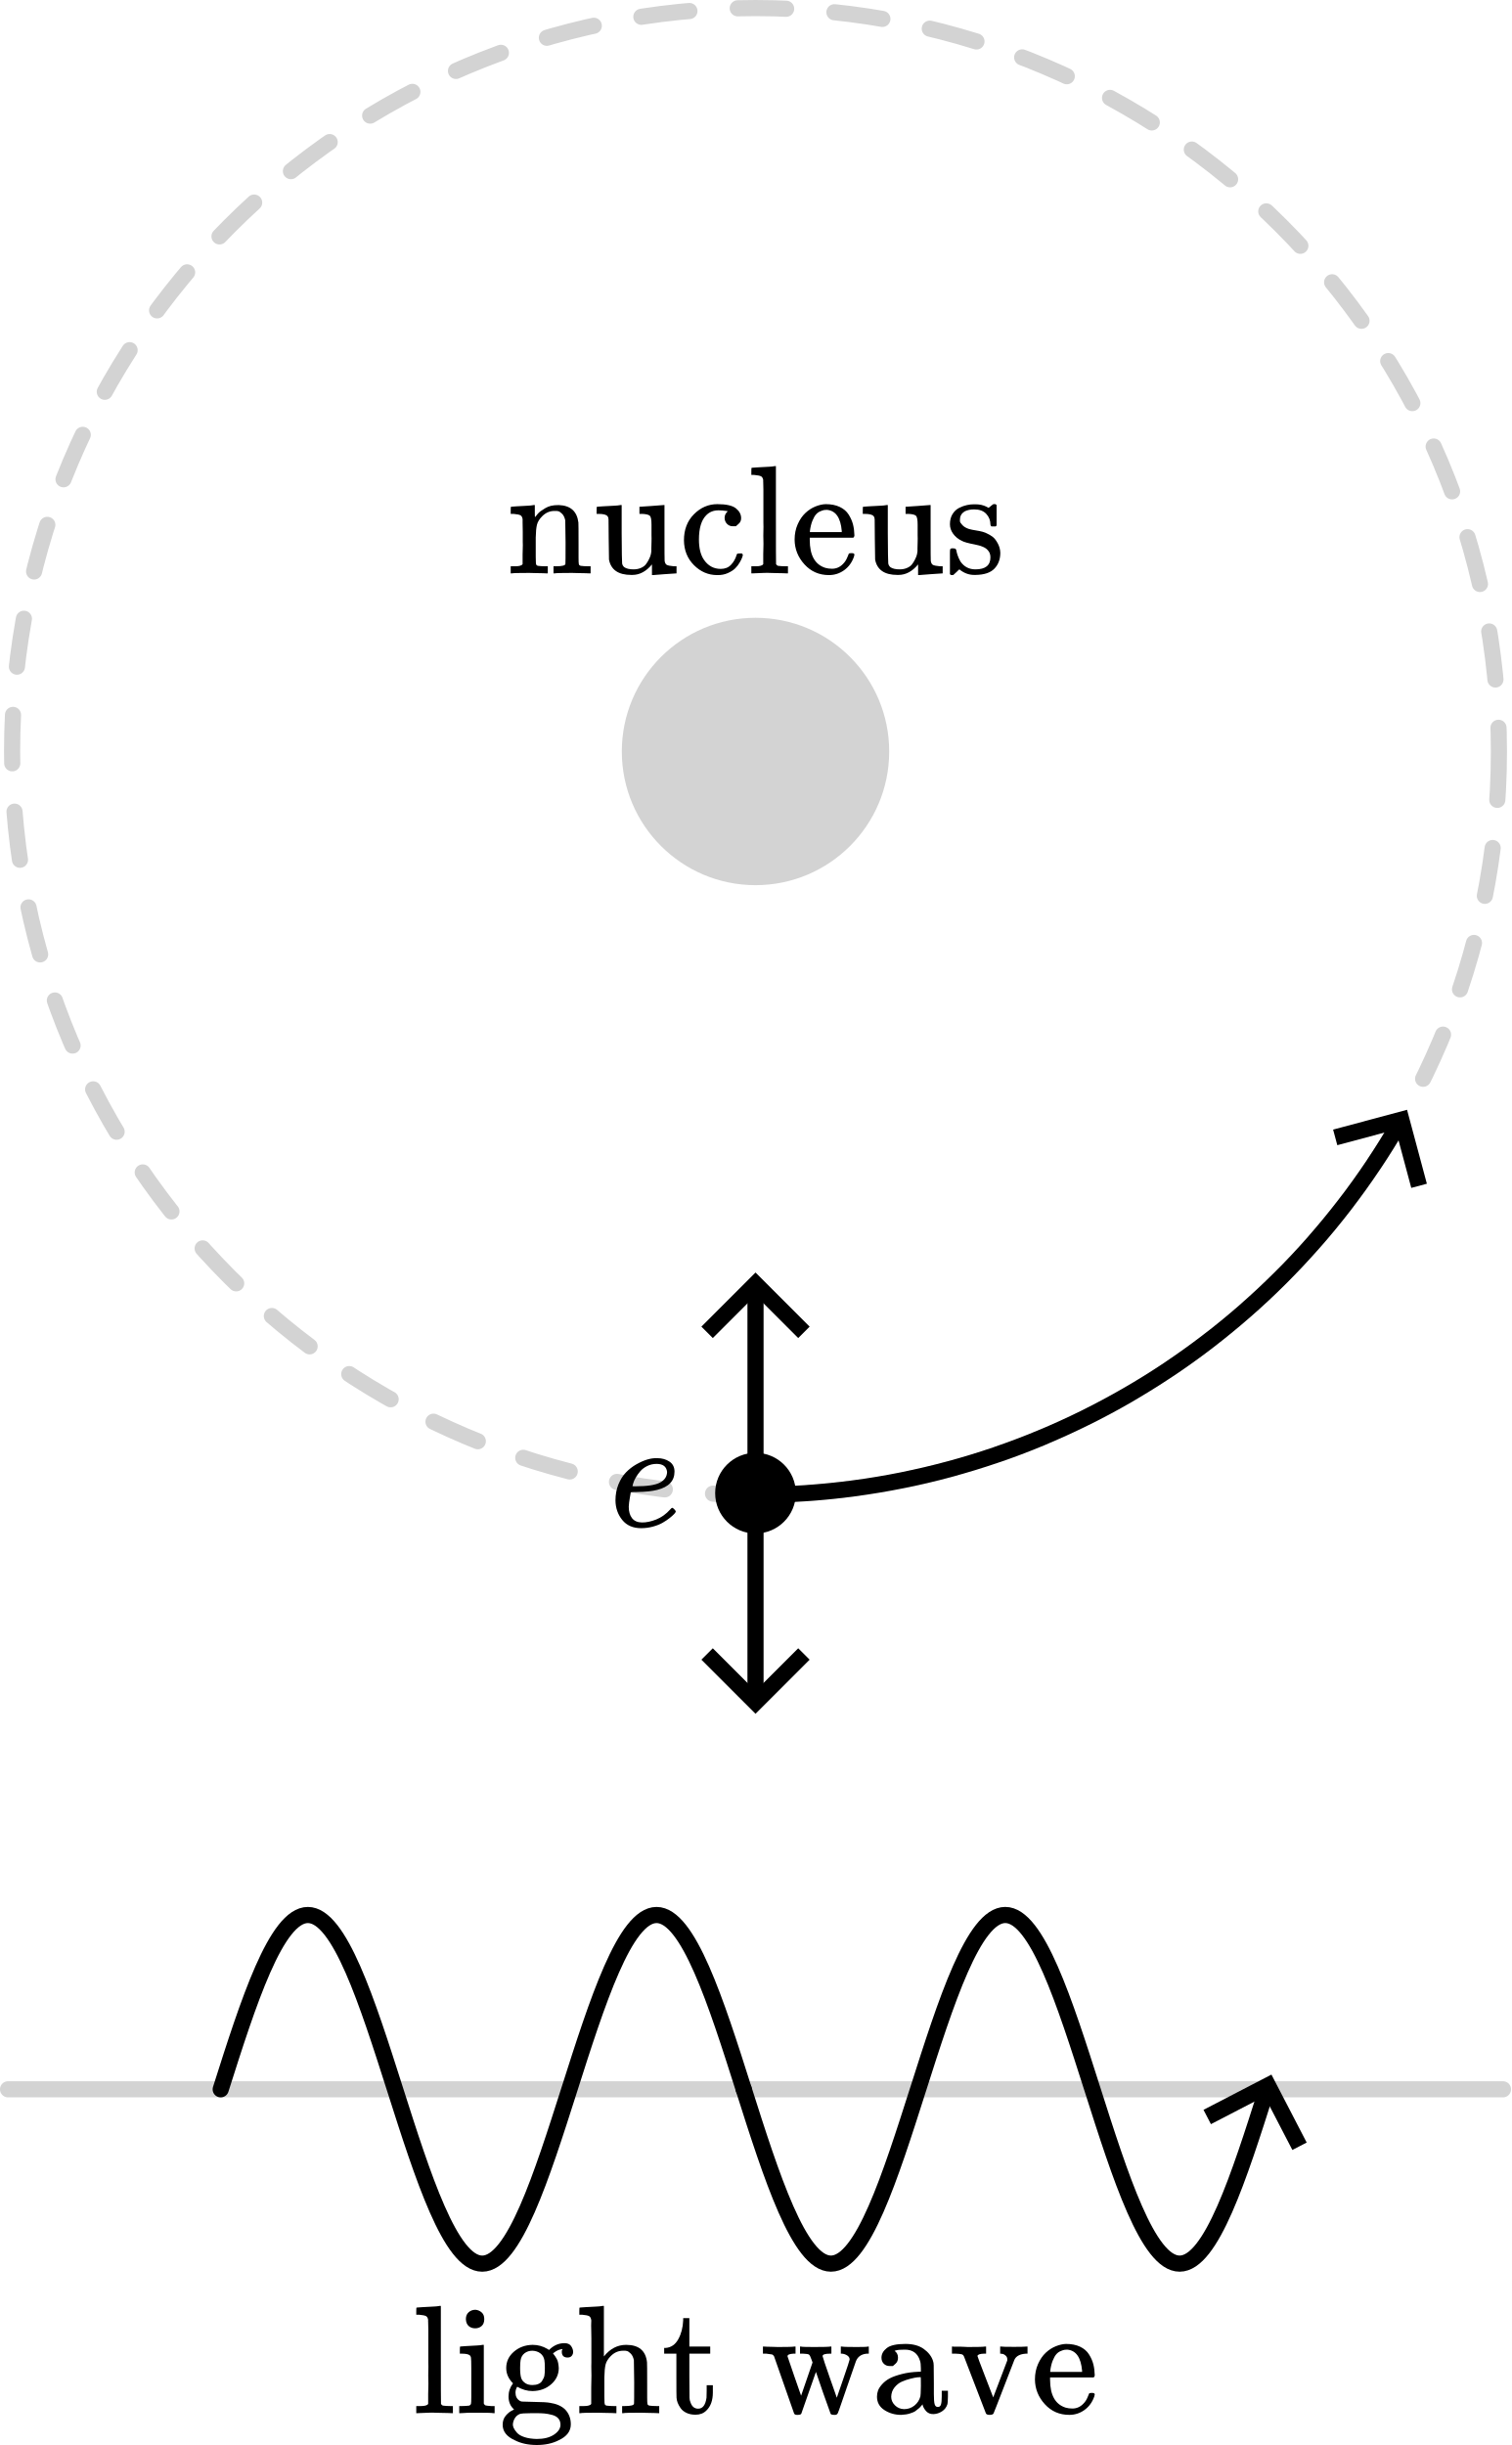
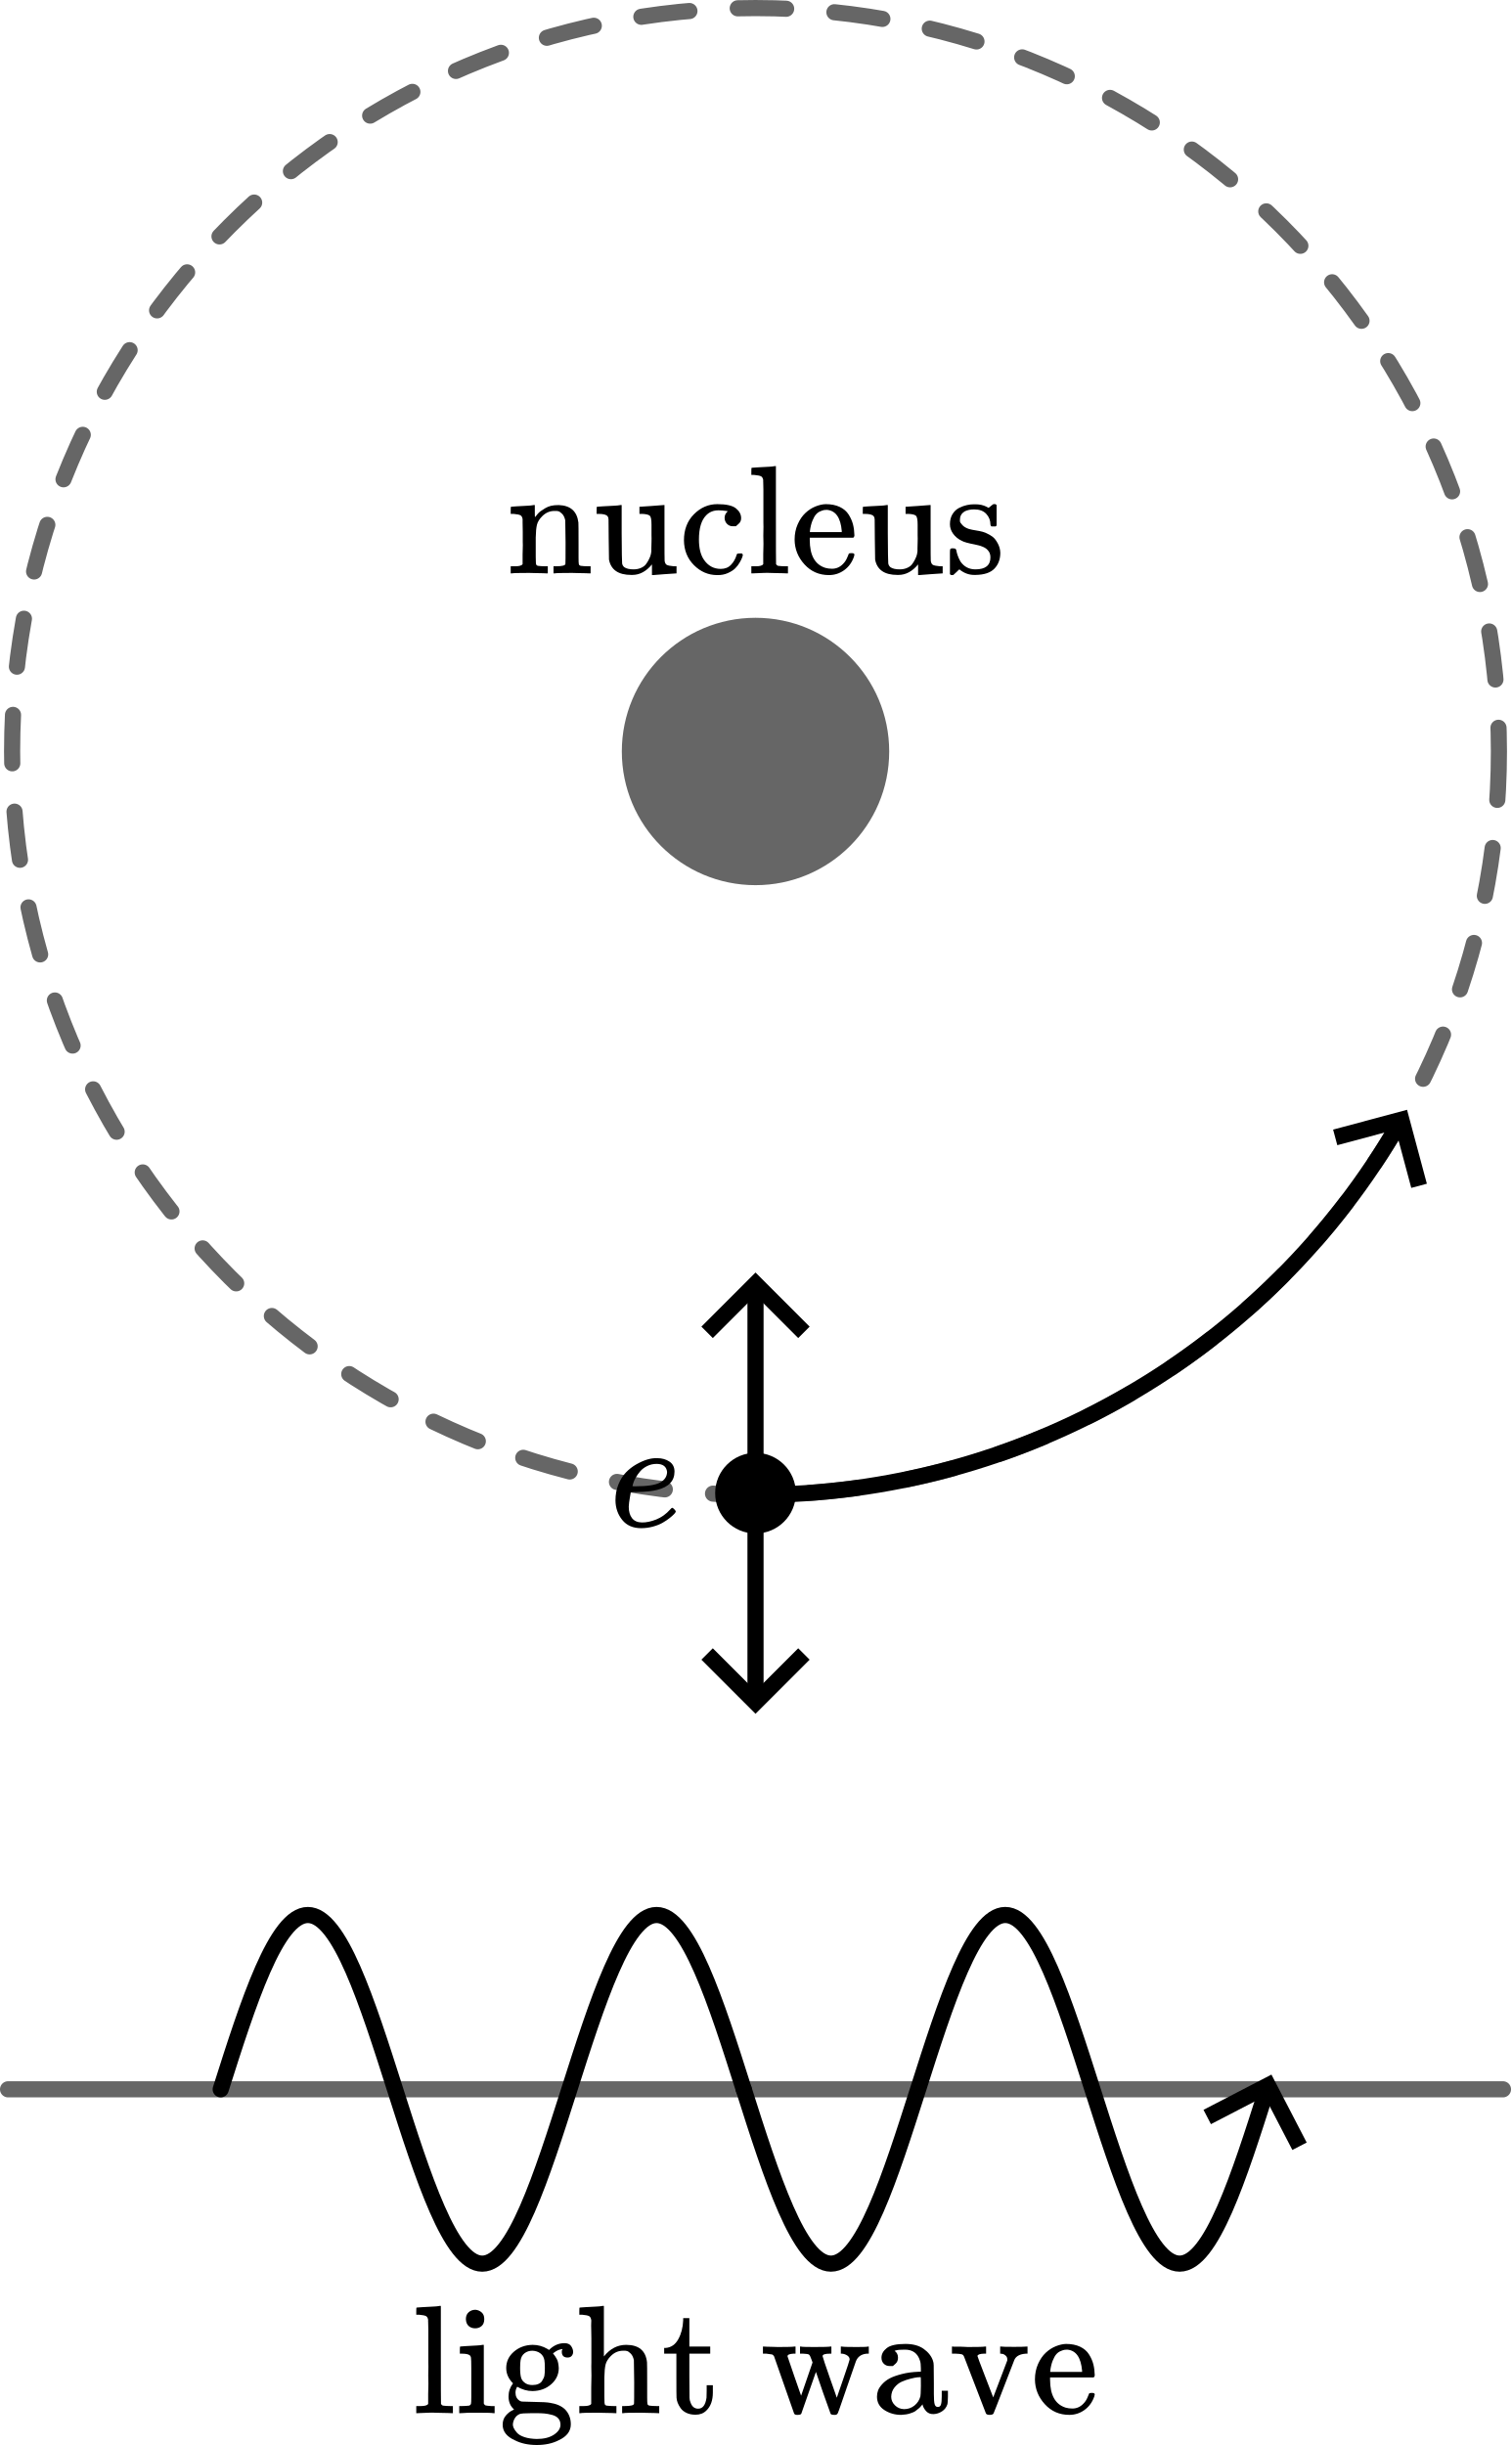
<svg xmlns="http://www.w3.org/2000/svg" xmlns:xlink="http://www.w3.org/1999/xlink" width="93.631mm" height="151.505mm" viewBox="0 0 93.631 151.505" version="1.1" id="svg1" xml:space="preserve">
  <defs id="defs1">
    <marker style="overflow:visible" id="ArrowWide" refX="0" refY="0" orient="auto-start-reverse" markerWidth="1" markerHeight="1" viewBox="0 0 1 1" preserveAspectRatio="xMidYMid">
      <path style="fill:none;stroke:context-stroke;stroke-width:1;stroke-linecap:butt" d="m -2.75,3 3,-3 -3,-3" id="path8" />
    </marker>
    <path id="MJX-50-TEX-I-1D452" d="m 39,168 q 0,57 19,104 19,47 49,78 30,31 67,52 37,21 70,31 33,10 63,9 h 3 q 45,0 78,-22 33,-22 33,-65 0,-90 -111,-118 -49,-13 -134,-14 -37,0 -38,-2 0,-2 -6,-35 -6,-33 -7,-58 0,-47 21,-74 21,-27 63,-28 42,-1 93,19 51,20 92,66 9,10 12,10 4,0 13,-9 9,-9 10,-14 1,-5 -9,-16 Q 410,71 390,55 370,39 344,24 318,9 281,-1 244,-11 205,-11 126,-11 83,42 40,95 39,168 Z m 334,185 q -6,52 -68,52 -33,0 -61,-14 -28,-14 -45,-34 -17,-20 -29,-41 -12,-21 -16,-36 -4,-15 -5,-19 0,-1 20,-1 113,0 158,24 45,24 46,69 z" />
    <path id="MJX-50-TEX-N-6E" d="m 41,46 h 14 q 39,0 47,14 v 8 q 0,9 0,23 0,14 0,31 0,17 1,39 1,22 0,42 0,31 0,66 0,35 -1,59 v 23 q -3,19 -14,25 -11,6 -45,9 H 25 v 23 q 0,23 2,23 l 10,1 q 10,1 28,2 18,1 37,2 17,1 36,2 19,1 29,3 10,2 11,1 h 3 v -40 q 0,-38 1,-38 1,0 5,5 4,5 12,15 8,10 19,18 11,8 29,19 18,11 38,16 20,5 51,5 114,-4 127,-113 1,-7 1,-139 v -86 q 0,-38 2,-45 2,-7 11,-10 21,-3 49,-3 h 16 V 0 h -8 L 510,1 Q 487,2 460,2 433,2 422,3 319,3 310,0 h -8 v 46 h 16 q 61,0 61,16 1,2 1,138 -1,135 -2,143 -6,28 -20,42 -14,14 -24,17 -10,3 -26,2 -45,0 -79,-34 -27,-27 -34,-55 -7,-28 -8,-83 v -64 -60 q 0,-30 1,-40 1,-10 3,-13 2,-3 9,-6 21,-3 49,-3 h 16 V 0 h -8 L 234,1 Q 210,2 183,2 156,2 145,3 42,3 33,0 h -8 v 46 z" />
    <path id="MJX-50-TEX-N-75" d="M 383,58 Q 327,-10 256,-10 h -7 q -125,0 -144,99 -1,7 -2,137 -1,109 -1,122 0,13 -6,21 -10,16 -60,16 H 25 v 23 q 0,23 2,23 l 11,1 q 10,1 29,2 19,1 38,2 17,1 37,2 20,1 30,3 10,2 12,1 h 3 V 261 q 1,-184 3,-197 3,-15 14,-24 20,-14 60,-14 26,0 47,9 21,9 32,23 11,14 20,32 9,18 12,30 3,12 4,24 0,1 0,17 0,16 1,40 1,24 0,47 v 67 q 0,46 -10,57 -10,11 -50,13 h -18 v 46 q 2,0 76,5 74,5 79,6 h 7 V 264 q 0,-180 1,-183 3,-20 14,-26 11,-6 45,-9 h 18 V 0 q -2,0 -75,-5 -73,-5 -77,-6 h -7 z" />
    <path id="MJX-50-TEX-N-63" d="m 370,305 q 0,0 -21,0 -21,0 -36,15 -15,15 -16,38 0,23 15,38 5,5 5,6 0,1 -10,2 -26,4 -49,4 -49,0 -80,-32 -47,-47 -47,-157 0,-82 31,-129 41,-61 110,-61 41,0 66,26 25,26 36,62 2,8 5,10 3,2 16,2 h 14 q 6,-6 6,-9 0,-4 -4,-16 Q 407,92 395,71 383,50 366,33 349,16 318,2 287,-12 249,-11 163,-11 99,53 35,117 34,214 q 0,104 65,169 65,65 151,65 86,0 120,-27 34,-27 34,-64 0,-23 -17,-37 z" />
    <path id="MJX-50-TEX-N-6C" d="m 42,46 h 14 q 39,0 47,14 v 8 q 0,9 0,23 0,14 0,33 0,19 1,43 1,24 0,50 -1,26 0,55 1,29 0,57 0,37 0,78 0,41 0,75 0,34 0,60 0,26 -1,44 -1,18 0,17 -3,19 -14,25 -11,6 -45,9 H 26 v 23 q 0,23 2,23 l 10,1 q 10,1 29,2 19,1 37,2 17,1 37,2 20,1 30,3 10,2 11,1 h 3 V 379 q 0,-317 1,-319 4,-8 12,-11 21,-3 49,-3 h 16 V 0 h -8 L 232,1 Q 209,2 183,2 157,2 145,3 133,4 107,3 81,2 57,1 L 34,0 h -8 v 46 z" />
    <path id="MJX-50-TEX-N-65" d="m 28,218 q 0,55 20,100 20,45 50,73 30,28 65,42 35,14 66,15 53,0 91,-18 38,-18 58,-50 20,-32 28,-64 8,-32 9,-71 0,-7 -7,-14 H 126 v -15 q 0,-148 100,-180 20,-6 44,-6 42,0 72,32 17,17 27,42 l 10,24 q 3,3 16,3 h 3 q 17,0 17,-10 0,-4 -3,-13 Q 393,53 349,21 305,-11 250,-11 155,-11 92,58 29,127 28,218 Z m 305,57 q -11,128 -95,136 h -2 q -8,0 -16,-1 -8,-1 -25,-8 -17,-7 -29,-21 -12,-14 -23,-41 -11,-27 -16,-66 v -7 h 206 z" />
    <path id="MJX-50-TEX-N-73" d="m 295,316 q 0,40 -27,69 -27,29 -78,29 -36,0 -62,-13 -30,-19 -30,-52 -1,-5 0,-13 1,-8 16,-24 15,-16 43,-25 18,-5 44,-9 26,-4 44,-9 18,-5 32,-13 17,-8 33,-20 16,-12 32,-41 16,-29 17,-62 Q 359,71 321,31 283,-9 198,-10 h -8 q -52,0 -96,36 L 86,19 77,10 Q 71,4 65,-1 L 54,-11 h -8 -4 q -3,0 -9,6 v 79 58 q 0,21 2,25 2,4 10,5 h 9 q 12,0 16,-4 4,-4 5,-12 1,-8 7,-27 6,-19 19,-42 35,-51 97,-51 97,0 97,78 0,29 -18,47 -20,24 -83,36 -63,12 -83,23 -36,17 -57,46 -21,29 -21,62 0,39 17,66 17,27 43,40 26,13 50,18 24,5 44,5 h 11 q 40,0 70,-15 l 15,-8 9,7 q 10,9 22,17 h 8 4 q 3,0 9,-6 V 310 l -6,-6 h -28 q -6,6 -6,12 z" />
    <path id="MJX-50-TEX-N-69" d="m 69,609 q 0,28 18,44 18,16 44,16 23,-2 40,-17 17,-15 17,-43 0,-30 -17,-45 -17,-15 -42,-15 -25,0 -42,15 -17,15 -18,45 z M 247,0 Q 232,3 143,3 132,3 106,3 80,3 56,1 L 34,0 h -8 v 46 h 16 q 28,0 49,3 9,4 11,11 2,7 2,42 v 103 88 q 0,52 -2,66 -2,14 -14,19 -14,7 -47,7 H 30 v 23 q 0,23 2,23 l 10,1 q 10,1 28,2 18,1 36,2 17,1 36,2 19,1 29,3 10,2 11,1 h 3 V 62 q 5,-10 12,-12 7,-2 35,-4 h 23 V 0 Z" />
    <path id="MJX-50-TEX-N-67" d="m 329,409 q 44,44 100,44 30,0 43,-19 13,-19 13,-38 0,-14 -9,-25 -9,-11 -27,-11 -33,0 -37,30 -2,14 3,21 0,1 1,3 v 1 q -28,-3 -53,-22 -8,-5 -8,-7 0,-1 4,-5 4,-4 9,-12 5,-8 11,-18 6,-10 9,-26 3,-16 4,-33 0,-62 -49,-105 -49,-43 -121,-44 -50,0 -99,28 -11,-18 -11,-38 0,-35 26,-52 9,-6 17,-6 8,0 72,-2 84,-1 108,-6 61,-9 96,-41 39,-39 39,-98 0,-67 -78,-103 -60,-31 -142,-31 -83,0 -143,31 -78,35 -78,100 0,36 21,60 21,24 42,33 l 11,6 q -36,31 -36,84 0,47 29,85 -44,44 -44,99 0,63 50,106 50,43 121,44 51,0 95,-26 z m -30,-66 q -5,28 -26,44 -21,16 -52,17 -29,0 -50,-16 -21,-16 -26,-45 -3,-17 -3,-51 0,-44 7,-65 7,-21 30,-35 17,-10 43,-10 22,0 38,7 16,7 23,18 7,11 11,20 4,9 5,15 3,16 3,50 0,34 -3,51 z M 403,-75 q 0,25 -14,41 -14,16 -41,23 -27,7 -49,9 -22,2 -54,2 h -27 q -67,0 -80,-6 -20,-9 -31,-28 -11,-19 -12,-40 0,-10 6,-23 6,-13 21,-30 15,-17 48,-28 33,-11 80,-12 69,0 111,28 42,28 42,64 z" />
    <path id="MJX-50-TEX-N-68" d="m 41,46 h 14 q 39,0 47,14 v 8 q 0,9 0,23 0,14 0,33 0,19 0,43 0,24 1,50 1,26 0,55 -1,29 0,57 0,37 0,78 0,41 0,75 0,34 -1,60 -1,26 0,44 1,18 0,17 -3,19 -14,25 -11,6 -45,9 H 25 v 23 q 0,23 2,23 l 10,1 q 10,1 29,2 19,1 37,2 17,1 37,2 20,1 30,3 10,2 11,1 h 3 V 367 q 60,75 144,75 123,0 135,-113 1,-7 1,-139 v -86 q 0,-38 2,-45 2,-7 11,-10 21,-3 49,-3 h 16 V 0 h -8 L 510,1 Q 487,2 460,2 433,2 422,3 319,3 310,0 h -8 v 46 h 16 q 61,0 61,16 1,2 1,138 -1,135 -2,143 -6,28 -20,42 -14,14 -24,17 -10,3 -26,2 -45,0 -79,-34 -27,-27 -34,-55 -7,-28 -8,-83 v -64 -60 q 0,-30 1,-40 1,-10 3,-13 2,-3 9,-6 21,-3 49,-3 h 16 V 0 h -8 L 234,1 Q 210,2 183,2 156,2 145,3 42,3 33,0 h -8 v 46 z" />
    <path id="MJX-50-TEX-N-74" d="m 27,422 q 53,4 82,56 29,52 32,122 v 15 h 40 V 431 H 316 V 385 H 181 V 241 q 1,-125 1,-141 0,-16 7,-32 14,-39 49,-39 44,0 54,71 1,8 1,46 v 35 h 40 v -35 -12 q 0,-77 -42,-117 -27,-27 -70,-27 -34,0 -59,12 -25,12 -38,31 -13,19 -19,35 -6,16 -7,32 -1,7 -1,148 V 385 H 18 v 37 z" />
    <path id="MJX-50-TEX-N-20" d="" />
    <path id="MJX-50-TEX-N-77" d="m 90,368 q -6,10 -14,12 -8,2 -36,5 H 18 v 46 h 6 l 19,-1 q 19,0 41,-1 22,-1 32,-1 90,0 105,3 h 8 v -46 h -14 q -38,-2 -38,-17 0,-1 44,-129 l 44,-126 74,215 -6,17 q -10,29 -17,34 -8,5 -38,6 h -20 v 46 h 6 q 6,-3 84,-3 91,0 106,3 h 7 v -46 h -9 q -48,0 -48,-16 0,-3 14,-45 14,-42 31,-90 17,-48 32,-91 l 15,-43 41,119 q 42,122 42,128 0,16 -15,26 -15,10 -34,12 h -8 v 46 h 7 q 12,-3 95,-3 68,0 74,3 h 5 v -46 h -6 q -1,0 -6,0 -5,0 -9,-1 -47,-7 -63,-50 L 559,161 Q 546,124 528,71 508,12 503,1 498,-10 487,-11 h -8 q -19,0 -23,7 -1,1 -49,137 l -46,134 q -2,-4 -95,-271 -5,-7 -23,-7 h -5 q -13,0 -18,8 z" />
    <path id="MJX-50-TEX-N-61" d="m 137,305 q 0,0 -22,0 -22,0 -37,15 -15,15 -15,39 0,35 34,62 34,27 121,27 73,0 118,-32 45,-32 60,-76 5,-14 5,-31 0,-17 1,-115 v -70 q 0,-48 5,-66 5,-18 21,-18 15,0 20,16 5,16 5,53 v 36 h 40 V 106 Q 492,66 490,59 481,29 455,12 429,-5 400,-6 371,-7 353,12 335,31 329,54 v 4 l -2,-3 q -2,-3 -5,-6 -3,-3 -8,-9 -5,-6 -12,-11 -7,-5 -15,-12 -8,-7 -18,-11 -10,-4 -22,-8 -12,-4 -26,-6 -14,-2 -31,-3 -60,0 -108,31 -48,31 -48,87 0,21 7,40 7,19 27,41 20,22 48,37 28,15 78,28 50,13 110,15 h 14 v 22 q 0,34 -6,50 -22,71 -97,71 -18,0 -34,-1 -16,-1 -25,-4 -9,-3 -8,-3 22,-15 22,-44 0,-25 -16,-39 z M 126,106 q 0,-31 24,-55 24,-24 59,-25 38,0 67,23 29,23 39,60 2,7 3,66 0,58 -1,58 -8,0 -21,-1 -13,-1 -45,-9 -32,-8 -58,-20 -26,-12 -46,-37 -20,-25 -21,-60 z" />
    <path id="MJX-50-TEX-N-76" d="m 338,431 q 6,-2 84,-2 57,0 81,2 h 5 V 385 H 497 Q 439,381 423,345 421,341 356,172 291,3 288,-2 q -5,-9 -25,-9 -19,0 -24,9 -140,361 -141,366 -5,14 -16,17 -11,3 -39,4 H 19 v 46 h 6 l 8,-1 q 8,0 20,0 12,0 26,0 14,0 25,-1 11,-1 18,-1 95,0 110,3 h 8 v -46 h -14 q -39,-1 -42,-15 0,-4 51,-136 l 51,-132 91,239 v 8 q 0,14 -10,23 -10,9 -18,11 -8,2 -14,2 h -4 v 46 z" />
  </defs>
  <g id="layer1" transform="translate(-1487.483,-135.6755)">
-     <circle style="fill:none;stroke:#d3d3d3;stroke-width:1;stroke-linecap:round;stroke-dasharray:3, 3;stroke-dashoffset:0" id="path24" cx="1534.298" cy="182.241" r="46.065" />
-     <ellipse style="fill:#d3d3d3;stroke:none;stroke-width:1;stroke-linecap:round;stroke-dasharray:3, 3;stroke-dashoffset:0" id="circle24" cx="1534.298" cy="182.241" rx="8.284" ry="8.284" />
+     <circle style="fill:none;stroke:#666666;stroke-width:1;stroke-linecap:round;stroke-dasharray:3, 3;stroke-dashoffset:0" id="path24" cx="1534.298" cy="182.241" r="46.065" />
+     <ellipse style="fill:#666666;stroke:none;stroke-width:1;stroke-linecap:round;stroke-dasharray:3, 3;stroke-dashoffset:0" id="circle24" cx="1534.298" cy="182.241" rx="8.284" ry="8.284" />
    <path style="fill:none;stroke:#000000;stroke-width:1;stroke-linecap:round;stroke-dasharray:none;stroke-dashoffset:0;stroke-opacity:1;marker-start:url(#ArrowWide)" id="circle25" d="m 1574.192,205.273 a 46.065,46.065 0 0 1 -39.894,23.033" />
    <ellipse style="fill:#000000;fill-opacity:1;stroke:none;stroke-width:1;stroke-linecap:round;stroke-dasharray:3, 3;stroke-dashoffset:0" id="ellipse25" cx="1534.298" cy="228.2" rx="2.5" ry="2.5" />
    <path style="opacity:1;fill:#000000;fill-opacity:1;stroke:#000000;stroke-width:1;stroke-linecap:round;stroke-dasharray:none;stroke-dashoffset:0;stroke-opacity:1;marker-start:url(#ArrowWide);marker-end:url(#ArrowWide)" d="m 1534.298,215.485 v 25.43" id="path39" />
    <g id="g54" transform="translate(-15.10013,-5.291667)">
-       <path style="fill:#000000;fill-opacity:1;stroke:#d3d3d3;stroke-width:1;stroke-linecap:round;stroke-dasharray:none;stroke-dashoffset:0;stroke-opacity:1" d="m 1503.083,270.432 h 92.631" id="path51" />
+       <path style="fill:#000000;fill-opacity:1;stroke:#666666;stroke-width:1;stroke-linecap:round;stroke-dasharray:none;stroke-dashoffset:0;stroke-opacity:1" d="m 1503.083,270.432 h 92.631" id="path51" />
      <path d="m 1548.669,270.432 c -1.712,-5.401 -3.442,-10.801 -5.402,-10.801 -3.919,0 -6.884,21.603 -10.803,21.603 -3.919,0 -6.884,-21.603 -10.803,-21.603 -1.959,0 -3.689,5.401 -5.402,10.801" stroke="#0000ff" stroke-linecap="round" stroke-width="2.646" id="path3-6" style="fill:none;stroke:#000000;stroke-width:1;stroke-dasharray:none;stroke-opacity:1" />
      <path d="m 1581.079,270.432 c -1.712,5.401 -3.442,10.801 -5.401,10.801 -3.919,0 -6.884,-21.603 -10.803,-21.603 -3.919,0 -6.884,21.603 -10.803,21.603 -1.959,0 -3.689,-5.401 -5.402,-10.801" stroke="#0000ff" stroke-linecap="round" stroke-width="2.646" id="path52" style="fill:none;stroke:#000000;stroke-width:1;stroke-dasharray:none;stroke-opacity:1;marker-start:url(#ArrowWide)" />
    </g>
    <g data-mml-node="mi" id="g1-5" style="fill:#000000;stroke:#000000;stroke-width:0" transform="matrix(0.00957676,0,0,-0.00957676,1525.247,230.2641)">
      <use data-c="1D452" xlink:href="#MJX-50-TEX-I-1D452" id="use1-8" style="stroke-width:0" />
    </g>
    <g data-mml-node="mtext" transform="matrix(0.00957676,0,0,-0.00957676,1518.889,171.2052)" id="g8-6" style="fill:#000000;stroke:#000000;stroke-width:0">
      <use data-c="6E" xlink:href="#MJX-50-TEX-N-6E" id="use2-26" style="stroke-width:0" />
      <use data-c="75" xlink:href="#MJX-50-TEX-N-75" transform="translate(556)" id="use3-53" style="stroke-width:0" />
      <use data-c="63" xlink:href="#MJX-50-TEX-N-63" transform="translate(1112)" id="use4-9" style="stroke-width:0" />
      <use data-c="6C" xlink:href="#MJX-50-TEX-N-6C" transform="translate(1556)" id="use5-2" style="stroke-width:0" />
      <use data-c="65" xlink:href="#MJX-50-TEX-N-65" transform="translate(1834)" id="use6-46" style="stroke-width:0" />
      <use data-c="75" xlink:href="#MJX-50-TEX-N-75" transform="translate(2278)" id="use7-1" style="stroke-width:0" />
      <use data-c="73" xlink:href="#MJX-50-TEX-N-73" transform="translate(2834)" id="use8-82" style="stroke-width:0" />
    </g>
    <g id="g55" transform="translate(-29.76801,-15.60751)">
      <g data-mml-node="mtext" transform="matrix(0.00957676,0,0,-0.00957676,1542.796,300.8154)" id="g18-1" style="fill:#000000;stroke:#000000;stroke-width:0">
        <use data-c="6C" xlink:href="#MJX-50-TEX-N-6C" id="use9-1" style="stroke-width:0" />
        <use data-c="69" xlink:href="#MJX-50-TEX-N-69" transform="translate(278)" id="use10-9" style="stroke-width:0" />
        <use data-c="67" xlink:href="#MJX-50-TEX-N-67" transform="translate(556)" id="use11-7" style="stroke-width:0" />
        <use data-c="68" xlink:href="#MJX-50-TEX-N-68" transform="translate(1056)" id="use12-6" style="stroke-width:0" />
        <use data-c="74" xlink:href="#MJX-50-TEX-N-74" transform="translate(1612)" id="use13-2" style="stroke-width:0" />
        <use data-c="20" xlink:href="#MJX-50-TEX-N-20" transform="translate(2001)" id="use14-9" style="stroke-width:0" />
        <use data-c="77" xlink:href="#MJX-50-TEX-N-77" transform="translate(2251)" id="use15-5" style="stroke-width:0" />
        <use data-c="61" xlink:href="#MJX-50-TEX-N-61" transform="translate(2973)" id="use16-2" style="stroke-width:0" />
        <use data-c="76" xlink:href="#MJX-50-TEX-N-76" transform="translate(3473)" id="use17-0" style="stroke-width:0" />
        <use data-c="65" xlink:href="#MJX-50-TEX-N-65" transform="translate(4001)" id="use18-0" style="stroke-width:0" />
      </g>
    </g>
  </g>
</svg>
